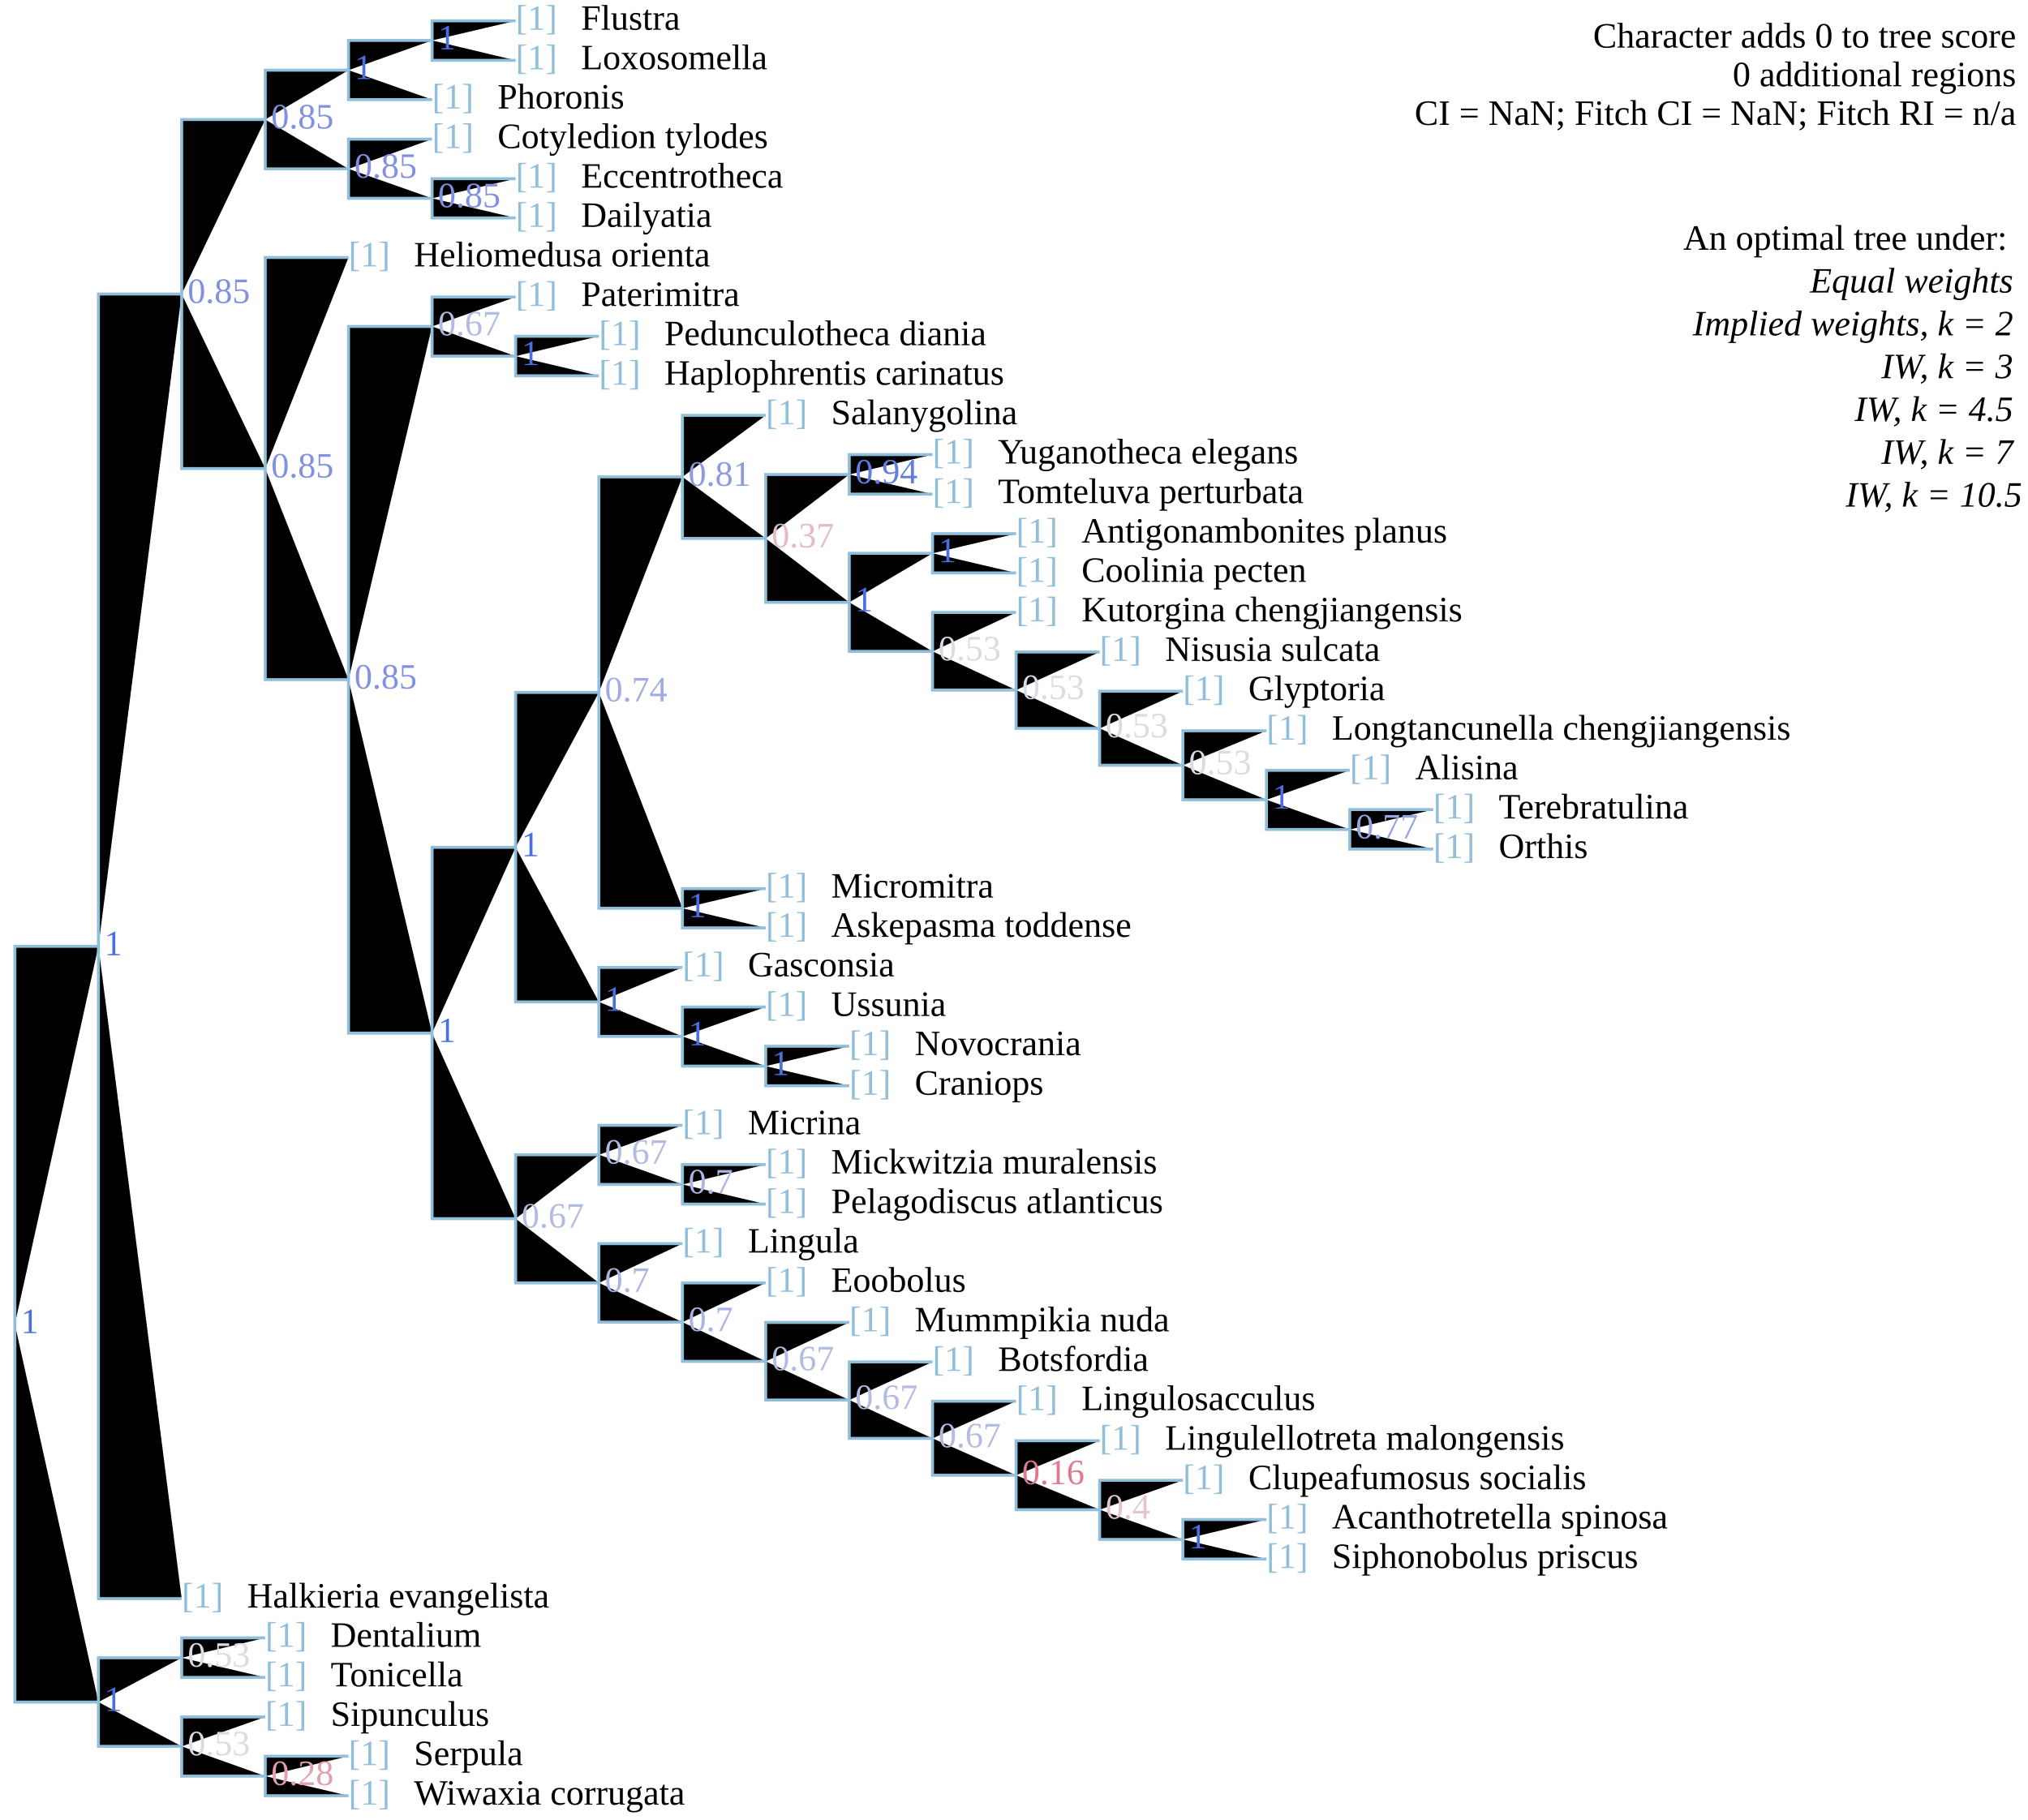
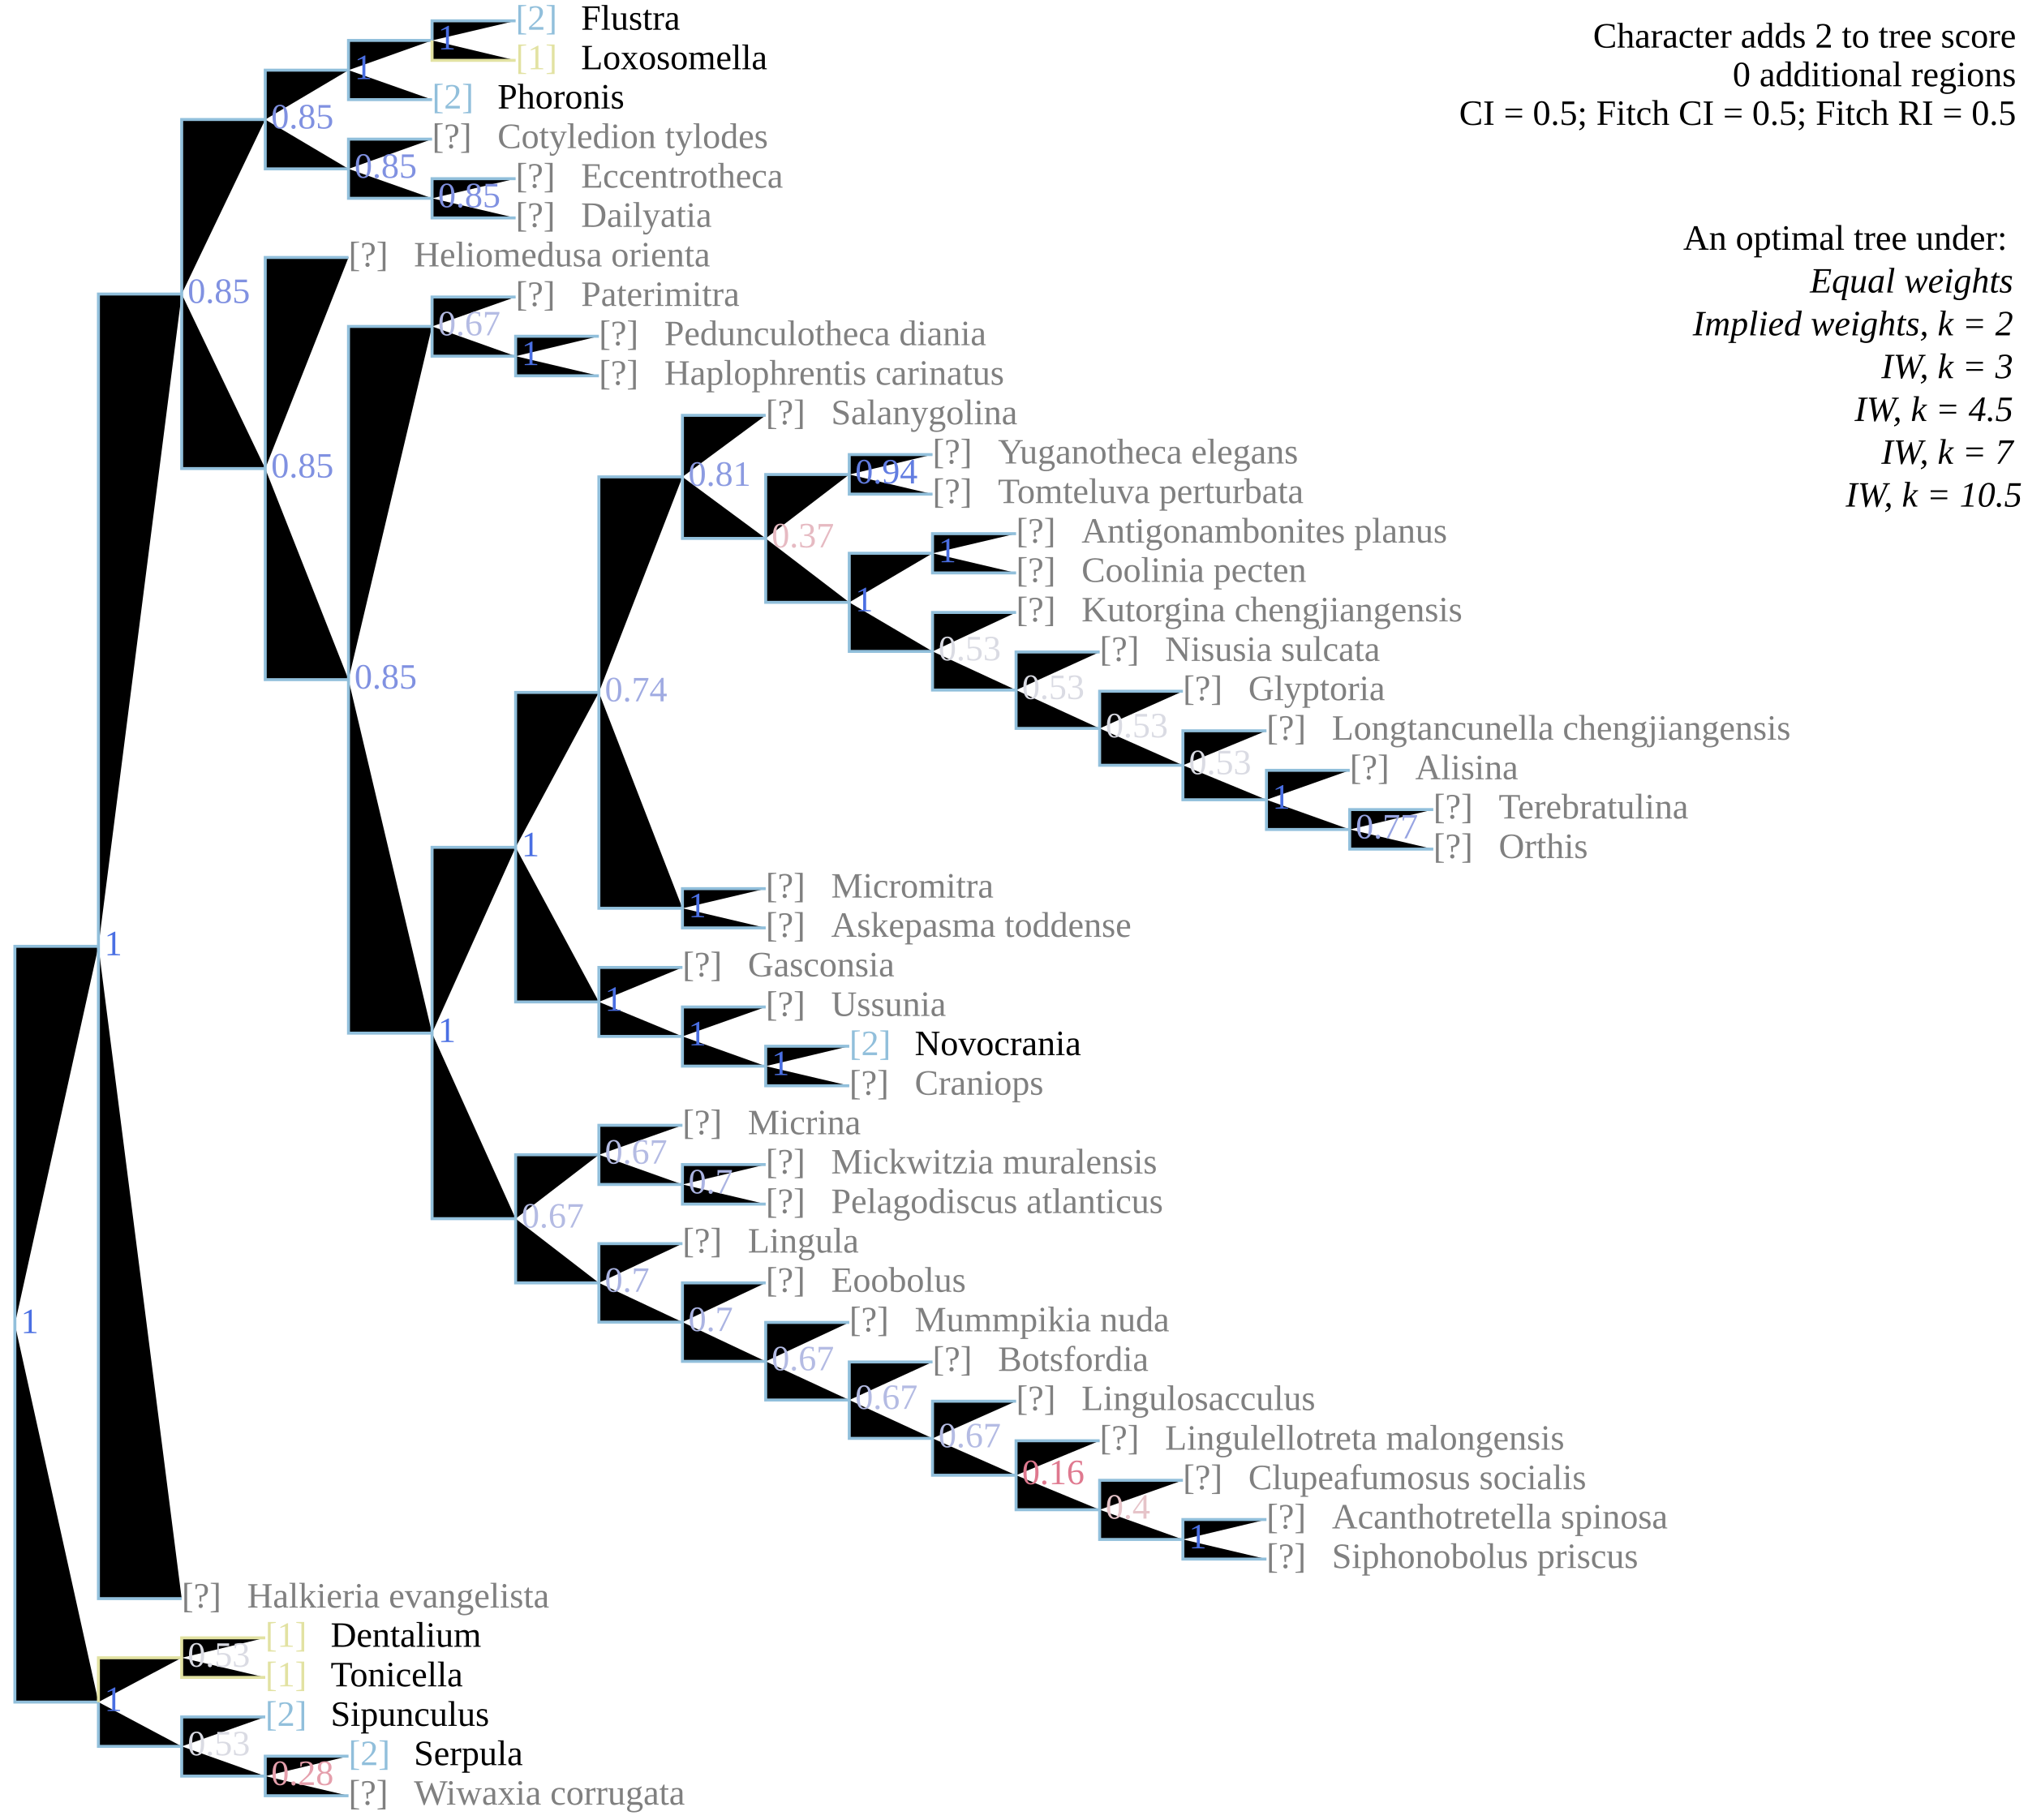
<svg xmlns="http://www.w3.org/2000/svg" version="1.1" width="682" height="612" class="tree" data-char="188">
-   <text x="678" y="16" text-anchor="end" class="stepsLabel">Character adds <tspan class="score">0</tspan> to tree score</text>
+   <text x="678" y="16" text-anchor="end" class="stepsLabel">Character adds <tspan class="score">2</tspan> to tree score</text>
  <text x="678" y="29" text-anchor="end" class="stepsLabel">
    <tspan class="score">0</tspan> additional regions</text>
-   <text x="678" y="42" text-anchor="end" class="stepsLabel">CI = NaN; Fitch CI = NaN; Fitch RI = n/a</text>
+   <text x="678" y="42" text-anchor="end" class="stepsLabel">CI = 0.5; Fitch CI = 0.5; Fitch RI = 0.5</text>
  <text x="678" y="68" text-anchor="end" class="stepsLabel">
    <tspan dy="16">An optimal tree under:</tspan>
    <tspan x="680" style="font-style:italic" class="thisAn" dy="1.2em">Equal weights</tspan>
    <tspan x="680" style="font-style:italic" class="notThisAn" dy="1.2em">Implied weights, k = 2</tspan>
    <tspan x="680" style="font-style:italic" class="notThisAn" dy="1.2em">IW, k = 3</tspan>
    <tspan x="680" style="font-style:italic" class="notThisAn" dy="1.2em">IW, k = 4.5</tspan>
    <tspan x="680" style="font-style:italic" class="notThisAn" dy="1.2em">IW, k = 7</tspan>
    <tspan x="680" style="font-style:italic" class="notThisAn" dy="1.2em">IW, k = 10.5</tspan>
  </text>
-   <text x="117.2" y="593.7" fill="#91bfdb" class="flag">[1]</text>
+   <text x="117.2" y="593.7" fill="#91bfdb" class="flag">[2]</text>
  <text x="139.2" y="593.7" fill="#000" class="taxonLabel">Serpula</text>
-   <text x="117.2" y="607" fill="#91bfdb" class="flag">[1]</text>
-   <text x="139.2" y="607" fill="#000" class="taxonLabel">Wiwaxia corrugata</text>
-   <text x="89.2" y="580.5" fill="#91bfdb" class="flag">[1]</text>
+   <text x="117.2" y="607" fill="grey" class="flag">[?]</text>
+   <text x="139.2" y="607" fill="grey" class="taxonLabel">Wiwaxia corrugata</text>
+   <text x="89.2" y="580.5" fill="#91bfdb" class="flag">[2]</text>
  <text x="111.2" y="580.5" fill="#000" class="taxonLabel">Sipunculus</text>
-   <text x="89.2" y="553.9" fill="#91bfdb" class="flag">[1]</text>
+   <text x="89.2" y="553.9" fill="#e2e2a2" class="flag">[1]</text>
  <text x="111.2" y="553.9" fill="#000" class="taxonLabel">Dentalium</text>
-   <text x="89.2" y="567.2" fill="#91bfdb" class="flag">[1]</text>
+   <text x="89.2" y="567.2" fill="#e2e2a2" class="flag">[1]</text>
  <text x="111.2" y="567.2" fill="#000" class="taxonLabel">Tonicella</text>
-   <text x="425.9" y="514.1" fill="#91bfdb" class="flag">[1]</text>
-   <text x="447.9" y="514.1" fill="#000" class="taxonLabel">Acanthotretella spinosa</text>
-   <text x="425.9" y="527.4" fill="#91bfdb" class="flag">[1]</text>
-   <text x="447.9" y="527.4" fill="#000" class="taxonLabel">Siphonobolus priscus</text>
-   <text x="397.8" y="500.9" fill="#91bfdb" class="flag">[1]</text>
-   <text x="419.8" y="500.9" fill="#000" class="taxonLabel">Clupeafumosus socialis</text>
-   <text x="369.8" y="487.6" fill="#91bfdb" class="flag">[1]</text>
-   <text x="391.8" y="487.6" fill="#000" class="taxonLabel">Lingulellotreta malongensis</text>
-   <text x="341.7" y="474.3" fill="#91bfdb" class="flag">[1]</text>
-   <text x="363.7" y="474.3" fill="#000" class="taxonLabel">Lingulosacculus</text>
-   <text x="313.6" y="461.1" fill="#91bfdb" class="flag">[1]</text>
-   <text x="335.6" y="461.1" fill="#000" class="taxonLabel">Botsfordia</text>
-   <text x="285.6" y="447.8" fill="#91bfdb" class="flag">[1]</text>
-   <text x="307.6" y="447.8" fill="#000" class="taxonLabel">Mummpikia nuda</text>
-   <text x="257.5" y="434.5" fill="#91bfdb" class="flag">[1]</text>
-   <text x="279.5" y="434.5" fill="#000" class="taxonLabel">Eoobolus</text>
-   <text x="229.5" y="421.3" fill="#91bfdb" class="flag">[1]</text>
-   <text x="251.5" y="421.3" fill="#000" class="taxonLabel">Lingula</text>
-   <text x="257.5" y="394.7" fill="#91bfdb" class="flag">[1]</text>
-   <text x="279.5" y="394.7" fill="#000" class="taxonLabel">Mickwitzia muralensis</text>
-   <text x="257.5" y="408" fill="#91bfdb" class="flag">[1]</text>
-   <text x="279.5" y="408" fill="#000" class="taxonLabel">Pelagodiscus atlanticus</text>
-   <text x="229.5" y="381.5" fill="#91bfdb" class="flag">[1]</text>
-   <text x="251.5" y="381.5" fill="#000" class="taxonLabel">Micrina</text>
-   <text x="285.6" y="354.9" fill="#91bfdb" class="flag">[1]</text>
+   <text x="425.9" y="514.1" fill="grey" class="flag">[?]</text>
+   <text x="447.9" y="514.1" fill="grey" class="taxonLabel">Acanthotretella spinosa</text>
+   <text x="425.9" y="527.4" fill="grey" class="flag">[?]</text>
+   <text x="447.9" y="527.4" fill="grey" class="taxonLabel">Siphonobolus priscus</text>
+   <text x="397.8" y="500.9" fill="grey" class="flag">[?]</text>
+   <text x="419.8" y="500.9" fill="grey" class="taxonLabel">Clupeafumosus socialis</text>
+   <text x="369.8" y="487.6" fill="grey" class="flag">[?]</text>
+   <text x="391.8" y="487.6" fill="grey" class="taxonLabel">Lingulellotreta malongensis</text>
+   <text x="341.7" y="474.3" fill="grey" class="flag">[?]</text>
+   <text x="363.7" y="474.3" fill="grey" class="taxonLabel">Lingulosacculus</text>
+   <text x="313.6" y="461.1" fill="grey" class="flag">[?]</text>
+   <text x="335.6" y="461.1" fill="grey" class="taxonLabel">Botsfordia</text>
+   <text x="285.6" y="447.8" fill="grey" class="flag">[?]</text>
+   <text x="307.6" y="447.8" fill="grey" class="taxonLabel">Mummpikia nuda</text>
+   <text x="257.5" y="434.5" fill="grey" class="flag">[?]</text>
+   <text x="279.5" y="434.5" fill="grey" class="taxonLabel">Eoobolus</text>
+   <text x="229.5" y="421.3" fill="grey" class="flag">[?]</text>
+   <text x="251.5" y="421.3" fill="grey" class="taxonLabel">Lingula</text>
+   <text x="257.5" y="394.7" fill="grey" class="flag">[?]</text>
+   <text x="279.5" y="394.7" fill="grey" class="taxonLabel">Mickwitzia muralensis</text>
+   <text x="257.5" y="408" fill="grey" class="flag">[?]</text>
+   <text x="279.5" y="408" fill="grey" class="taxonLabel">Pelagodiscus atlanticus</text>
+   <text x="229.5" y="381.5" fill="grey" class="flag">[?]</text>
+   <text x="251.5" y="381.5" fill="grey" class="taxonLabel">Micrina</text>
+   <text x="285.6" y="354.9" fill="#91bfdb" class="flag">[2]</text>
  <text x="307.6" y="354.9" fill="#000" class="taxonLabel">Novocrania</text>
-   <text x="285.6" y="368.2" fill="#91bfdb" class="flag">[1]</text>
-   <text x="307.6" y="368.2" fill="#000" class="taxonLabel">Craniops</text>
-   <text x="257.5" y="341.7" fill="#91bfdb" class="flag">[1]</text>
-   <text x="279.5" y="341.7" fill="#000" class="taxonLabel">Ussunia</text>
-   <text x="229.5" y="328.4" fill="#91bfdb" class="flag">[1]</text>
-   <text x="251.5" y="328.4" fill="#000" class="taxonLabel">Gasconsia</text>
-   <text x="257.5" y="301.9" fill="#91bfdb" class="flag">[1]</text>
-   <text x="279.5" y="301.9" fill="#000" class="taxonLabel">Micromitra</text>
-   <text x="257.5" y="315.1" fill="#91bfdb" class="flag">[1]</text>
-   <text x="279.5" y="315.1" fill="#000" class="taxonLabel">Askepasma toddense</text>
-   <text x="482" y="275.3" fill="#91bfdb" class="flag">[1]</text>
-   <text x="504" y="275.3" fill="#000" class="taxonLabel">Terebratulina</text>
-   <text x="482" y="288.6" fill="#91bfdb" class="flag">[1]</text>
-   <text x="504" y="288.6" fill="#000" class="taxonLabel">Orthis</text>
-   <text x="453.9" y="262.1" fill="#91bfdb" class="flag">[1]</text>
-   <text x="475.9" y="262.1" fill="#000" class="taxonLabel">Alisina</text>
-   <text x="425.9" y="248.8" fill="#91bfdb" class="flag">[1]</text>
-   <text x="447.9" y="248.8" fill="#000" class="taxonLabel">Longtancunella chengjiangensis</text>
-   <text x="397.8" y="235.5" fill="#91bfdb" class="flag">[1]</text>
-   <text x="419.8" y="235.5" fill="#000" class="taxonLabel">Glyptoria</text>
-   <text x="369.8" y="222.3" fill="#91bfdb" class="flag">[1]</text>
-   <text x="391.8" y="222.3" fill="#000" class="taxonLabel">Nisusia sulcata</text>
-   <text x="341.7" y="209" fill="#91bfdb" class="flag">[1]</text>
-   <text x="363.7" y="209" fill="#000" class="taxonLabel">Kutorgina chengjiangensis</text>
-   <text x="341.7" y="182.5" fill="#91bfdb" class="flag">[1]</text>
-   <text x="363.7" y="182.5" fill="#000" class="taxonLabel">Antigonambonites planus</text>
-   <text x="341.7" y="195.7" fill="#91bfdb" class="flag">[1]</text>
-   <text x="363.7" y="195.7" fill="#000" class="taxonLabel">Coolinia pecten</text>
-   <text x="313.6" y="155.9" fill="#91bfdb" class="flag">[1]</text>
-   <text x="335.6" y="155.9" fill="#000" class="taxonLabel">Yuganotheca elegans</text>
-   <text x="313.6" y="169.2" fill="#91bfdb" class="flag">[1]</text>
-   <text x="335.6" y="169.2" fill="#000" class="taxonLabel">Tomteluva perturbata</text>
-   <text x="257.5" y="142.7" fill="#91bfdb" class="flag">[1]</text>
-   <text x="279.5" y="142.7" fill="#000" class="taxonLabel">Salanygolina</text>
-   <text x="201.4" y="116.1" fill="#91bfdb" class="flag">[1]</text>
-   <text x="223.4" y="116.1" fill="#000" class="taxonLabel">Pedunculotheca diania</text>
-   <text x="201.4" y="129.4" fill="#91bfdb" class="flag">[1]</text>
-   <text x="223.4" y="129.4" fill="#000" class="taxonLabel">Haplophrentis carinatus</text>
-   <text x="173.4" y="102.9" fill="#91bfdb" class="flag">[1]</text>
-   <text x="195.4" y="102.9" fill="#000" class="taxonLabel">Paterimitra</text>
-   <text x="117.2" y="89.6" fill="#91bfdb" class="flag">[1]</text>
-   <text x="139.2" y="89.6" fill="#000" class="taxonLabel">Heliomedusa orienta</text>
-   <text x="173.4" y="63.1" fill="#91bfdb" class="flag">[1]</text>
-   <text x="195.4" y="63.1" fill="#000" class="taxonLabel">Eccentrotheca</text>
-   <text x="173.4" y="76.3" fill="#91bfdb" class="flag">[1]</text>
-   <text x="195.4" y="76.3" fill="#000" class="taxonLabel">Dailyatia</text>
-   <text x="145.3" y="49.8" fill="#91bfdb" class="flag">[1]</text>
-   <text x="167.3" y="49.8" fill="#000" class="taxonLabel">Cotyledion tylodes</text>
-   <text x="173.4" y="10" fill="#91bfdb" class="flag">[1]</text>
+   <text x="285.6" y="368.2" fill="grey" class="flag">[?]</text>
+   <text x="307.6" y="368.2" fill="grey" class="taxonLabel">Craniops</text>
+   <text x="257.5" y="341.7" fill="grey" class="flag">[?]</text>
+   <text x="279.5" y="341.7" fill="grey" class="taxonLabel">Ussunia</text>
+   <text x="229.5" y="328.4" fill="grey" class="flag">[?]</text>
+   <text x="251.5" y="328.4" fill="grey" class="taxonLabel">Gasconsia</text>
+   <text x="257.5" y="301.9" fill="grey" class="flag">[?]</text>
+   <text x="279.5" y="301.9" fill="grey" class="taxonLabel">Micromitra</text>
+   <text x="257.5" y="315.1" fill="grey" class="flag">[?]</text>
+   <text x="279.5" y="315.1" fill="grey" class="taxonLabel">Askepasma toddense</text>
+   <text x="482" y="275.3" fill="grey" class="flag">[?]</text>
+   <text x="504" y="275.3" fill="grey" class="taxonLabel">Terebratulina</text>
+   <text x="482" y="288.6" fill="grey" class="flag">[?]</text>
+   <text x="504" y="288.6" fill="grey" class="taxonLabel">Orthis</text>
+   <text x="453.9" y="262.1" fill="grey" class="flag">[?]</text>
+   <text x="475.9" y="262.1" fill="grey" class="taxonLabel">Alisina</text>
+   <text x="425.9" y="248.8" fill="grey" class="flag">[?]</text>
+   <text x="447.9" y="248.8" fill="grey" class="taxonLabel">Longtancunella chengjiangensis</text>
+   <text x="397.8" y="235.5" fill="grey" class="flag">[?]</text>
+   <text x="419.8" y="235.5" fill="grey" class="taxonLabel">Glyptoria</text>
+   <text x="369.8" y="222.3" fill="grey" class="flag">[?]</text>
+   <text x="391.8" y="222.3" fill="grey" class="taxonLabel">Nisusia sulcata</text>
+   <text x="341.7" y="209" fill="grey" class="flag">[?]</text>
+   <text x="363.7" y="209" fill="grey" class="taxonLabel">Kutorgina chengjiangensis</text>
+   <text x="341.7" y="182.5" fill="grey" class="flag">[?]</text>
+   <text x="363.7" y="182.5" fill="grey" class="taxonLabel">Antigonambonites planus</text>
+   <text x="341.7" y="195.7" fill="grey" class="flag">[?]</text>
+   <text x="363.7" y="195.7" fill="grey" class="taxonLabel">Coolinia pecten</text>
+   <text x="313.6" y="155.9" fill="grey" class="flag">[?]</text>
+   <text x="335.6" y="155.9" fill="grey" class="taxonLabel">Yuganotheca elegans</text>
+   <text x="313.6" y="169.2" fill="grey" class="flag">[?]</text>
+   <text x="335.6" y="169.2" fill="grey" class="taxonLabel">Tomteluva perturbata</text>
+   <text x="257.5" y="142.7" fill="grey" class="flag">[?]</text>
+   <text x="279.5" y="142.7" fill="grey" class="taxonLabel">Salanygolina</text>
+   <text x="201.4" y="116.1" fill="grey" class="flag">[?]</text>
+   <text x="223.4" y="116.1" fill="grey" class="taxonLabel">Pedunculotheca diania</text>
+   <text x="201.4" y="129.4" fill="grey" class="flag">[?]</text>
+   <text x="223.4" y="129.4" fill="grey" class="taxonLabel">Haplophrentis carinatus</text>
+   <text x="173.4" y="102.9" fill="grey" class="flag">[?]</text>
+   <text x="195.4" y="102.9" fill="grey" class="taxonLabel">Paterimitra</text>
+   <text x="117.2" y="89.6" fill="grey" class="flag">[?]</text>
+   <text x="139.2" y="89.6" fill="grey" class="taxonLabel">Heliomedusa orienta</text>
+   <text x="173.4" y="63.1" fill="grey" class="flag">[?]</text>
+   <text x="195.4" y="63.1" fill="grey" class="taxonLabel">Eccentrotheca</text>
+   <text x="173.4" y="76.3" fill="grey" class="flag">[?]</text>
+   <text x="195.4" y="76.3" fill="grey" class="taxonLabel">Dailyatia</text>
+   <text x="145.3" y="49.8" fill="grey" class="flag">[?]</text>
+   <text x="167.3" y="49.8" fill="grey" class="taxonLabel">Cotyledion tylodes</text>
+   <text x="173.4" y="10" fill="#91bfdb" class="flag">[2]</text>
  <text x="195.4" y="10" fill="#000" class="taxonLabel">Flustra</text>
-   <text x="173.4" y="23.3" fill="#91bfdb" class="flag">[1]</text>
+   <text x="173.4" y="23.3" fill="#e2e2a2" class="flag">[1]</text>
  <text x="195.4" y="23.3" fill="#000" class="taxonLabel">Loxosomella</text>
-   <text x="145.3" y="36.5" fill="#91bfdb" class="flag">[1]</text>
+   <text x="145.3" y="36.5" fill="#91bfdb" class="flag">[2]</text>
  <text x="167.3" y="36.5" fill="#000" class="taxonLabel">Phoronis</text>
-   <text x="61.1" y="540.7" fill="#91bfdb" class="flag">[1]</text>
-   <text x="83.1" y="540.7" fill="#000" class="taxonLabel">Halkieria evangelista</text>
-   <path d="M5,445.4V318.3H33.1M33.1,318.3V98.9H61.1M61.1,98.9V40.2H89.2M89.2,40.2V23.6H117.2M117.2,23.6V13.6H145.3M145.3,13.6V7H173.4M145.3,13.6V20.3H173.4M117.2,23.6V33.5H145.3M89.2,40.2V56.8H117.2M117.2,56.8V46.8H145.3M117.2,56.8V66.7H145.3M145.3,66.7V60.1H173.4M145.3,66.7V73.3H173.4M61.1,98.9V157.6H89.2M89.2,157.6V86.6H117.2M89.2,157.6V228.6H117.2M117.2,228.6V109.8H145.3M145.3,109.8V99.9H173.4M145.3,109.8V119.8H173.4M173.4,119.8V113.1H201.4M173.4,119.8V126.4H201.4M117.2,228.6V347.5H145.3M145.3,347.5V285H173.4M173.4,285V232.9H201.4M201.4,232.9V160.4H229.5M229.5,160.4V139.7H257.5M229.5,160.4V181.1H257.5M257.5,181.1V159.6H285.6M285.6,159.6V152.9H313.6M285.6,159.6V166.2H313.6M257.5,181.1V202.6H285.6M285.6,202.6V186.1H313.6M313.6,186.1V179.5H341.7M313.6,186.1V192.7H341.7M285.6,202.6V219.1H313.6M313.6,219.1V206H341.7M313.6,219.1V232.1H341.7M341.7,232.1V219.3H369.8M341.7,232.1V245H369.8M369.8,245V232.5H397.8M369.8,245V257.4H397.8M397.8,257.4V245.8H425.9M397.8,257.4V269H425.9M425.9,269V259.1H453.9M425.9,269V279H453.9M453.9,279V272.3H482M453.9,279V285.6H482M201.4,232.9V305.5H229.5M229.5,305.5V298.9H257.5M229.5,305.5V312.1H257.5M173.4,285V337H201.4M201.4,337V325.4H229.5M201.4,337V348.6H229.5M229.5,348.6V338.7H257.5M229.5,348.6V358.6H257.5M257.5,358.6V351.9H285.6M257.5,358.6V365.2H285.6M145.3,347.5V409.9H173.4M173.4,409.9V388.4H201.4M201.4,388.4V378.5H229.5M201.4,388.4V398.4H229.5M229.5,398.4V391.7H257.5M229.5,398.4V405H257.5M173.4,409.9V431.5H201.4M201.4,431.5V418.3H229.5M201.4,431.5V444.7H229.5M229.5,444.7V431.5H257.5M229.5,444.7V457.9H257.5M257.5,457.9V444.8H285.6M257.5,457.9V470.9H285.6M285.6,470.9V458.1H313.6M285.6,470.9V483.8H313.6M313.6,483.8V471.3H341.7M313.6,483.8V496.2H341.7M341.7,496.2V484.6H369.8M341.7,496.2V507.8H369.8M369.8,507.8V497.9H397.8M369.8,507.8V517.8H397.8M397.8,517.8V511.1H425.9M397.8,517.8V524.4H425.9M33.1,318.3V537.7H61.1M5,445.4V572.5H33.1M33.1,572.5V557.6H61.1M61.1,557.6V550.9H89.2M61.1,557.6V564.2H89.2M33.1,572.5V587.4H61.1M61.1,587.4V577.5H89.2M61.1,587.4V597.4H89.2M89.2,597.4V590.7H117.2M89.2,597.4V604H117.2" stroke="#91bfdb" />
+   <text x="61.1" y="540.7" fill="grey" class="flag">[?]</text>
+   <text x="83.1" y="540.7" fill="grey" class="taxonLabel">Halkieria evangelista</text>
+   <path d="M5,445.4V318.3H33.1M33.1,318.3V98.9H61.1M61.1,98.9V40.2H89.2M89.2,40.2V23.6H117.2M117.2,23.6V13.6H145.3M145.3,13.6V7H173.4M117.2,23.6V33.5H145.3M89.2,40.2V56.8H117.2M117.2,56.8V46.8H145.3M117.2,56.8V66.7H145.3M145.3,66.7V60.1H173.4M145.3,66.7V73.3H173.4M61.1,98.9V157.6H89.2M89.2,157.6V86.6H117.2M89.2,157.6V228.6H117.2M117.2,228.6V109.8H145.3M145.3,109.8V99.9H173.4M145.3,109.8V119.8H173.4M173.4,119.8V113.1H201.4M173.4,119.8V126.4H201.4M117.2,228.6V347.5H145.3M145.3,347.5V285H173.4M173.4,285V232.9H201.4M201.4,232.9V160.4H229.5M229.5,160.4V139.7H257.5M229.5,160.4V181.1H257.5M257.5,181.1V159.6H285.6M285.6,159.6V152.9H313.6M285.6,159.6V166.2H313.6M257.5,181.1V202.6H285.6M285.6,202.6V186.1H313.6M313.6,186.1V179.5H341.7M313.6,186.1V192.7H341.7M285.6,202.6V219.1H313.6M313.6,219.1V206H341.7M313.6,219.1V232.1H341.7M341.7,232.1V219.3H369.8M341.7,232.1V245H369.8M369.8,245V232.5H397.8M369.8,245V257.4H397.8M397.8,257.4V245.8H425.9M397.8,257.4V269H425.9M425.9,269V259.1H453.9M425.9,269V279H453.9M453.9,279V272.3H482M453.9,279V285.6H482M201.4,232.9V305.5H229.5M229.5,305.5V298.9H257.5M229.5,305.5V312.1H257.5M173.4,285V337H201.4M201.4,337V325.4H229.5M201.4,337V348.6H229.5M229.5,348.6V338.7H257.5M229.5,348.6V358.6H257.5M257.5,358.6V351.9H285.6M257.5,358.6V365.2H285.6M145.3,347.5V409.9H173.4M173.4,409.9V388.4H201.4M201.4,388.4V378.5H229.5M201.4,388.4V398.4H229.5M229.5,398.4V391.7H257.5M229.5,398.4V405H257.5M173.4,409.9V431.5H201.4M201.4,431.5V418.3H229.5M201.4,431.5V444.7H229.5M229.5,444.7V431.5H257.5M229.5,444.7V457.9H257.5M257.5,457.9V444.8H285.6M257.5,457.9V470.9H285.6M285.6,470.9V458.1H313.6M285.6,470.9V483.8H313.6M313.6,483.8V471.3H341.7M313.6,483.8V496.2H341.7M341.7,496.2V484.6H369.8M341.7,496.2V507.8H369.8M369.8,507.8V497.9H397.8M369.8,507.8V517.8H397.8M397.8,517.8V511.1H425.9M397.8,517.8V524.4H425.9M33.1,318.3V537.7H61.1M5,445.4V572.5H33.1M33.1,572.5V587.4H61.1M61.1,587.4V577.5H89.2M61.1,587.4V597.4H89.2M89.2,597.4V590.7H117.2M89.2,597.4V604H117.2" stroke="#91bfdb" />
+   <path d="M145.3,13.6V20.3H173.4M33.1,572.5V557.6H61.1M61.1,557.6V550.9H89.2M61.1,557.6V564.2H89.2" stroke="#e2e2a2" />
  <text x="7" y="448.4" class="node" fill="#4A6FE3">1</text>
  <text x="35.1" y="321.3" class="node" fill="#4A6FE3">1</text>
  <text x="63.1" y="101.9" class="node" fill="#8091E1">0.85</text>
  <text x="91.2" y="43.2" class="node" fill="#8091E1">0.85</text>
  <text x="119.2" y="26.6" class="node" fill="#4A6FE3">1</text>
  <text x="147.3" y="16.6" class="node" fill="#4A6FE3">1</text>
  <text x="119.2" y="59.8" class="node" fill="#8091E1">0.85</text>
  <text x="147.3" y="69.7" class="node" fill="#8091E1">0.85</text>
  <text x="91.2" y="160.6" class="node" fill="#8091E1">0.85</text>
  <text x="119.2" y="231.6" class="node" fill="#8091E1">0.85</text>
  <text x="147.3" y="112.8" class="node" fill="#B4BBE3">0.67</text>
  <text x="175.4" y="122.8" class="node" fill="#4A6FE3">1</text>
  <text x="147.3" y="350.5" class="node" fill="#4A6FE3">1</text>
  <text x="175.4" y="288" class="node" fill="#4A6FE3">1</text>
  <text x="203.4" y="235.9" class="node" fill="#A0ABE2">0.74</text>
  <text x="231.5" y="163.4" class="node" fill="#8C9BE1">0.81</text>
  <text x="259.5" y="184.1" class="node" fill="#E6BAC2">0.37</text>
  <text x="287.6" y="162.6" class="node" fill="#627DE1">0.94</text>
  <text x="287.6" y="205.6" class="node" fill="#4A6FE3">1</text>
  <text x="315.6" y="189.1" class="node" fill="#4A6FE3">1</text>
  <text x="315.6" y="222.1" class="node" fill="#DADBE3">0.53</text>
  <text x="343.7" y="235.1" class="node" fill="#DADBE3">0.53</text>
  <text x="371.8" y="248" class="node" fill="#DADBE3">0.53</text>
  <text x="399.8" y="260.4" class="node" fill="#DADBE3">0.53</text>
  <text x="427.9" y="272" class="node" fill="#4A6FE3">1</text>
  <text x="455.9" y="282" class="node" fill="#97A4E2">0.77</text>
  <text x="231.5" y="308.5" class="node" fill="#4A6FE3">1</text>
  <text x="203.4" y="340" class="node" fill="#4A6FE3">1</text>
  <text x="231.5" y="351.6" class="node" fill="#4A6FE3">1</text>
  <text x="259.5" y="361.6" class="node" fill="#4A6FE3">1</text>
  <text x="175.4" y="412.9" class="node" fill="#B4BBE3">0.67</text>
  <text x="203.4" y="391.4" class="node" fill="#B4BBE3">0.67</text>
  <text x="231.5" y="401.4" class="node" fill="#ABB4E2">0.7</text>
  <text x="203.4" y="434.5" class="node" fill="#ABB4E2">0.7</text>
  <text x="231.5" y="447.7" class="node" fill="#ABB4E2">0.7</text>
  <text x="259.5" y="460.9" class="node" fill="#B4BBE3">0.67</text>
  <text x="287.6" y="473.9" class="node" fill="#B4BBE3">0.67</text>
  <text x="315.6" y="486.8" class="node" fill="#B4BBE3">0.67</text>
  <text x="343.7" y="499.2" class="node" fill="#DF798F">0.16</text>
  <text x="371.8" y="510.8" class="node" fill="#E6C4C9">0.4</text>
  <text x="399.8" y="520.8" class="node" fill="#4A6FE3">1</text>
  <text x="35.1" y="575.5" class="node" fill="#4A6FE3">1</text>
  <text x="63.1" y="560.6" class="node" fill="#DADBE3">0.53</text>
  <text x="63.1" y="590.4" class="node" fill="#DADBE3">0.53</text>
  <text x="91.2" y="600.4" class="node" fill="#E59FAC">0.28</text>
</svg>
